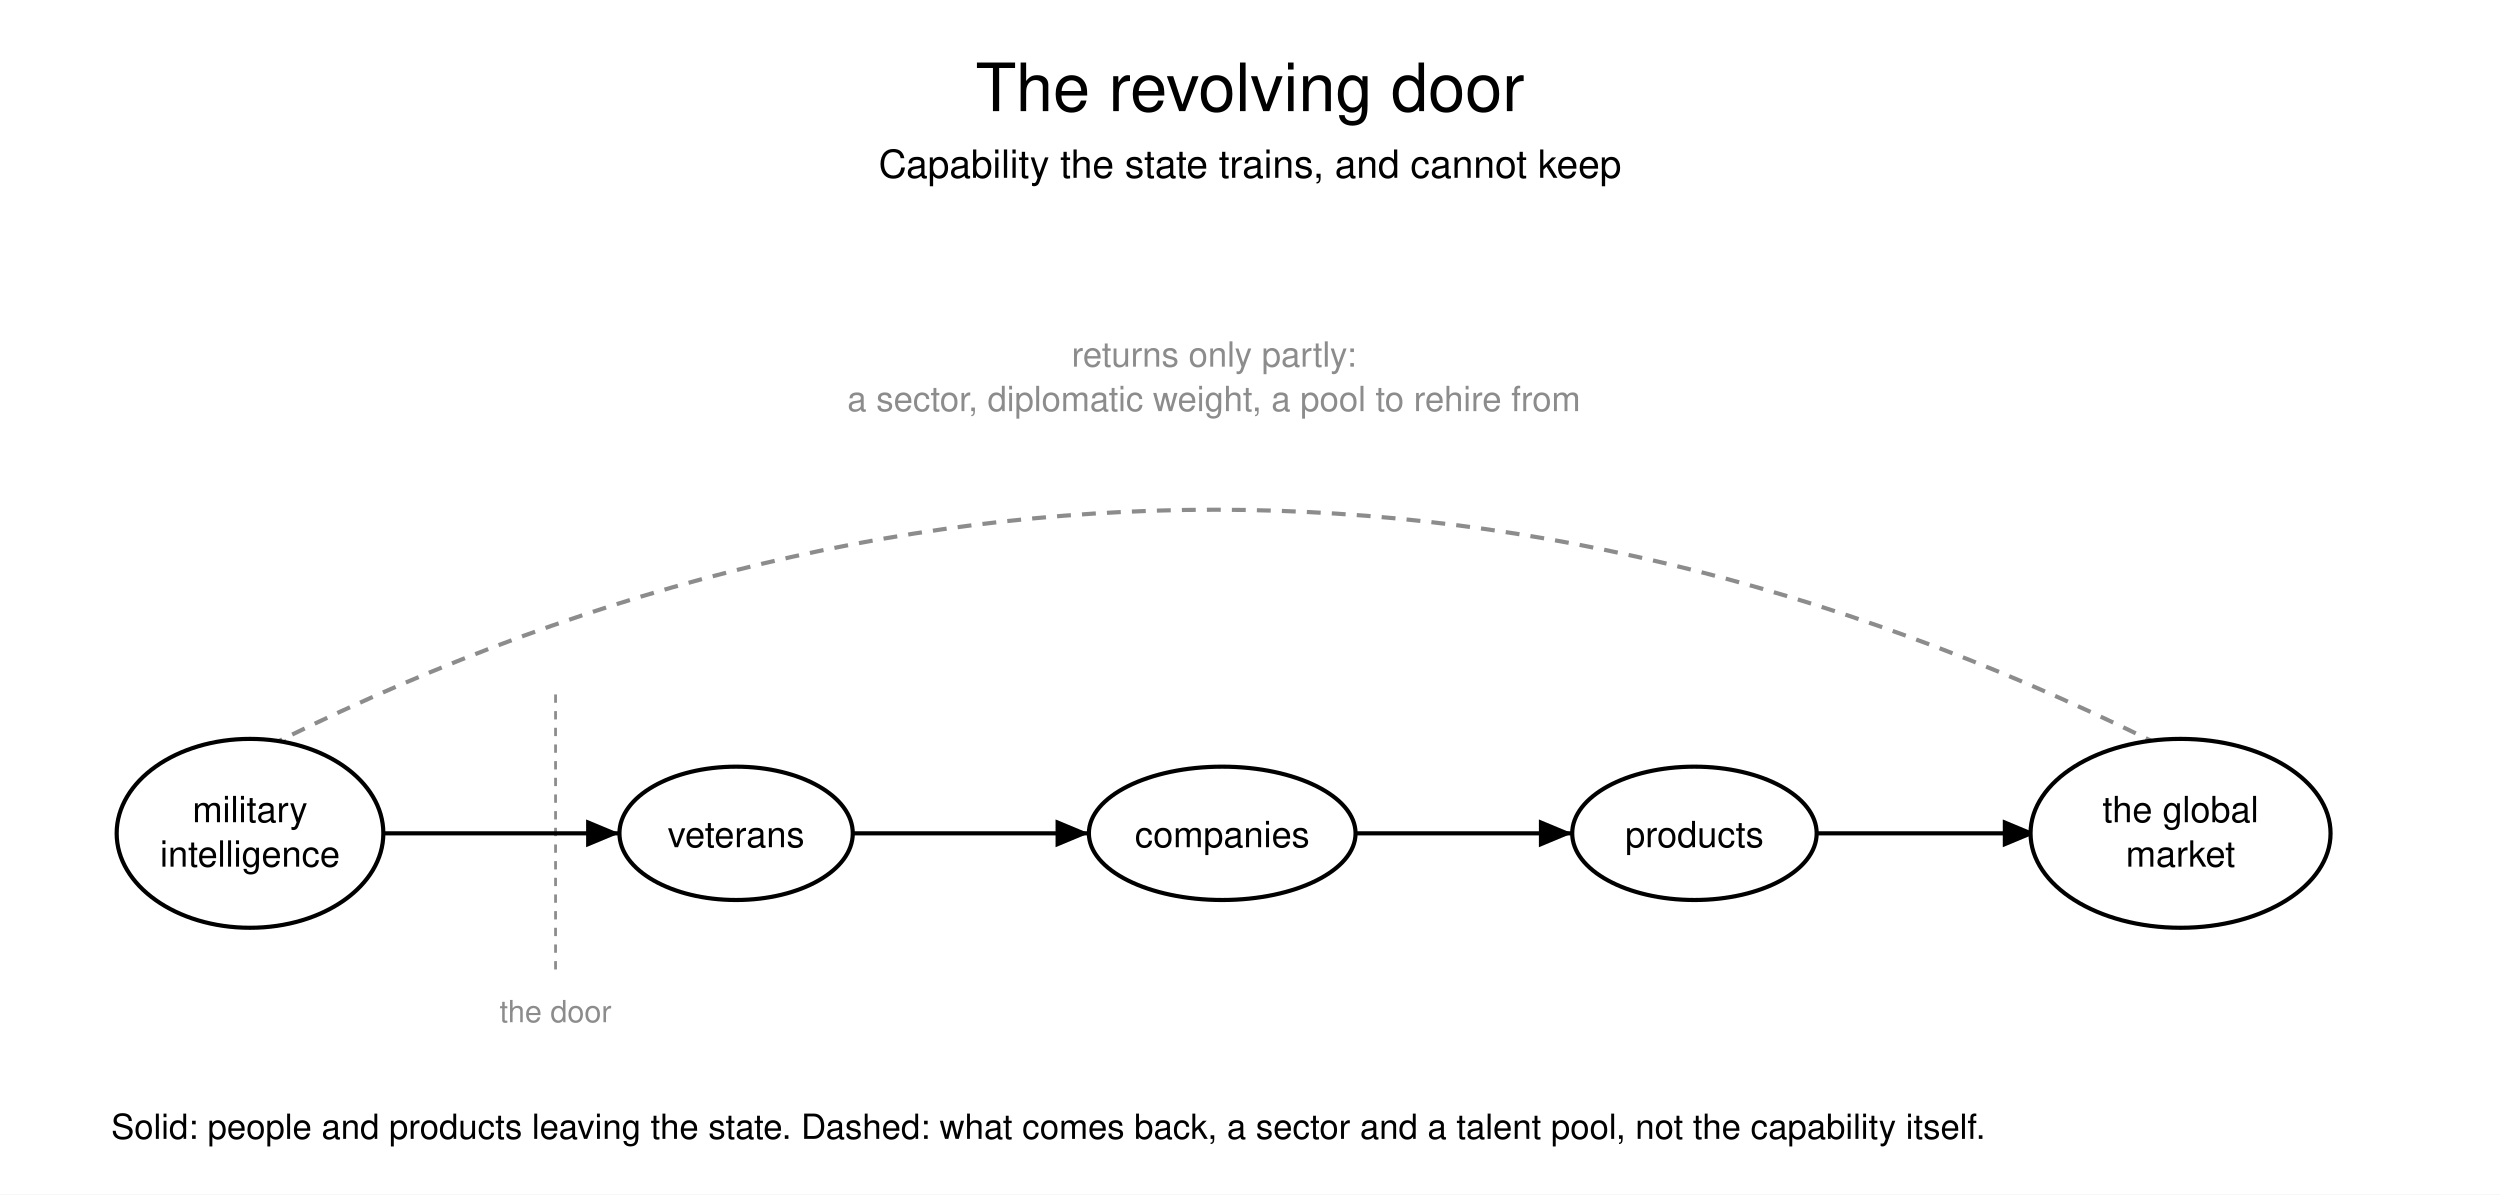
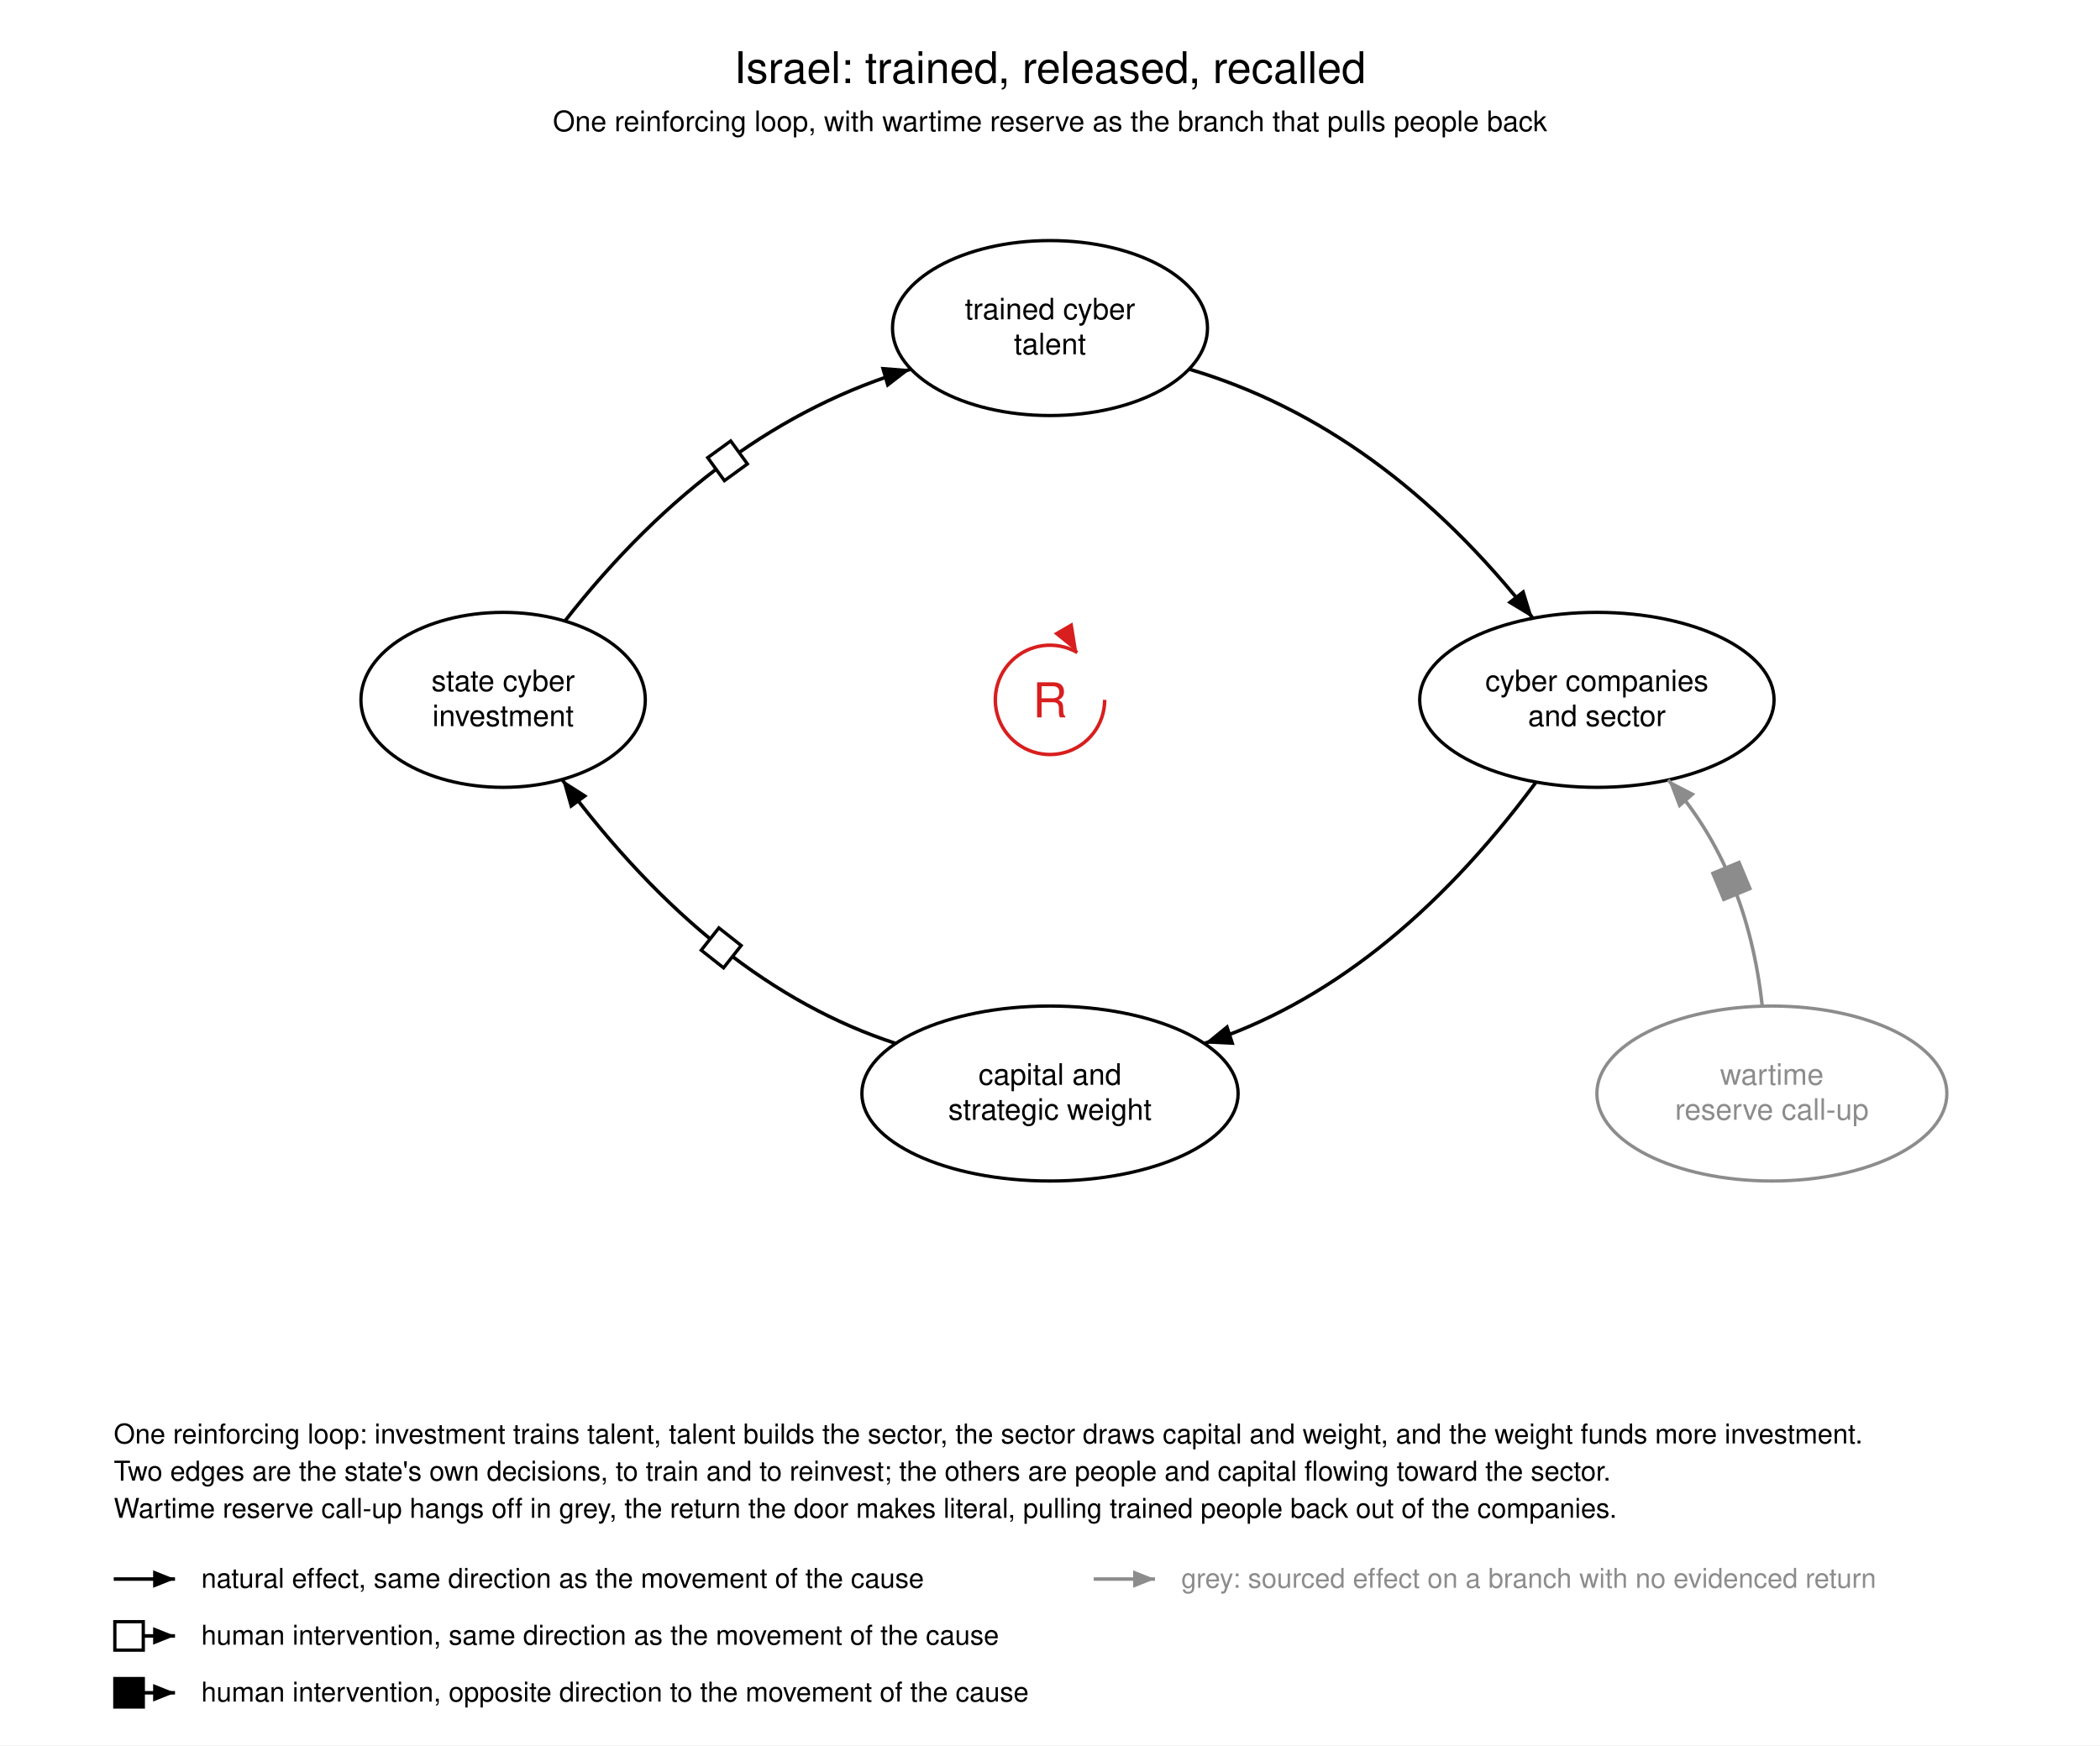
- <svg xmlns="http://www.w3.org/2000/svg" viewBox="0 0 900 430" font-family="Helvetica, Arial, sans-serif">
-   <rect id="background" x="0" y="0" width="900" height="430" fill="#ffffff" />
-   <text id="title" x="450" y="40" font-size="24" text-anchor="middle" fill="#000000">The revolving door</text>
-   <text id="subtitle" x="450" y="64" font-size="14" text-anchor="middle" fill="#000000">Capability the state trains, and cannot keep</text>
-   <path d="M 785 272 Q 437 95 90 272" fill="none" stroke="#8c8c8c" stroke-width="1.5" stroke-dasharray="5 4" />
-   <polygon points="90,272 103,266 99,276" fill="#8c8c8c" />
-   <text x="437" y="132" font-size="12.5" text-anchor="middle" fill="#8c8c8c">returns only partly:</text>
-   <text x="437" y="148" font-size="12.5" text-anchor="middle" fill="#8c8c8c">a sector, diplomatic weight, a pool to rehire from</text>
-   <line x1="200" y1="250" x2="200" y2="352" stroke="#8c8c8c" stroke-width="1" stroke-dasharray="3 3" />
-   <text x="200" y="368" font-size="11" text-anchor="middle" fill="#8c8c8c">the door</text>
-   <path d="M 138 300 L 223 300" fill="none" stroke="#000000" stroke-width="1.5" />
-   <polygon points="223,300 211,295 211,305" fill="#000000" />
-   <path d="M 307 300 L 392 300" fill="none" stroke="#000000" stroke-width="1.5" />
-   <polygon points="392,300 380,295 380,305" fill="#000000" />
-   <path d="M 488 300 L 566 300" fill="none" stroke="#000000" stroke-width="1.5" />
-   <polygon points="566,300 554,295 554,305" fill="#000000" />
-   <path d="M 654 300 L 733 300" fill="none" stroke="#000000" stroke-width="1.5" />
-   <polygon points="733,300 721,295 721,305" fill="#000000" />
-   <ellipse cx="90" cy="300" rx="48" ry="34" fill="#ffffff" stroke="#000000" stroke-width="1.5" />
-   <text x="90" y="296" font-size="13" text-anchor="middle" fill="#000000">military</text>
-   <text x="90" y="312" font-size="13" text-anchor="middle" fill="#000000">intelligence</text>
-   <ellipse cx="265" cy="300" rx="42" ry="24" fill="#ffffff" stroke="#000000" stroke-width="1.5" />
-   <text x="265" y="305" font-size="13" text-anchor="middle" fill="#000000">veterans</text>
-   <ellipse cx="440" cy="300" rx="48" ry="24" fill="#ffffff" stroke="#000000" stroke-width="1.5" />
-   <text x="440" y="305" font-size="13" text-anchor="middle" fill="#000000">companies</text>
-   <ellipse cx="610" cy="300" rx="44" ry="24" fill="#ffffff" stroke="#000000" stroke-width="1.5" />
-   <text x="610" y="305" font-size="13" text-anchor="middle" fill="#000000">products</text>
-   <ellipse cx="785" cy="300" rx="54" ry="34" fill="#ffffff" stroke="#000000" stroke-width="1.5" />
-   <text x="785" y="296" font-size="13" text-anchor="middle" fill="#000000">the global</text>
-   <text x="785" y="312" font-size="13" text-anchor="middle" fill="#000000">market</text>
-   <text x="40" y="410" font-size="12.5" fill="#000000">Solid: people and products leaving the state. Dashed: what comes back, a sector and a talent pool, not the capability itself.</text>
+ <svg xmlns="http://www.w3.org/2000/svg" viewBox="0 0 960 798" font-family="Helvetica, Arial, sans-serif">
+   <rect id="background" x="0" y="0" width="960" height="798" fill="#ffffff" />
+   <text id="title" x="480" y="38" font-size="20" text-anchor="middle" fill="#000000">Israel: trained, released, recalled</text>
+   <text id="subtitle" x="480" y="60" font-size="13" text-anchor="middle" fill="#000000">One reinforcing loop, with wartime reserve as the branch that pulls people back</text>
+   <ellipse id="node-talent" cx="480" cy="150" rx="72" ry="40" fill="#ffffff" stroke="#000000" stroke-width="1.5" />
+   <text x="480" y="146" font-size="13.5" text-anchor="middle" fill="#000000">trained cyber</text>
+   <text x="480" y="162" font-size="13.5" text-anchor="middle" fill="#000000">talent</text>
+   <ellipse id="node-companies" cx="730" cy="320" rx="81" ry="40" fill="#ffffff" stroke="#000000" stroke-width="1.5" />
+   <text x="730" y="316" font-size="13.5" text-anchor="middle" fill="#000000">cyber companies</text>
+   <text x="730" y="332" font-size="13.5" text-anchor="middle" fill="#000000">and sector</text>
+   <ellipse id="node-capital" cx="480" cy="500" rx="86" ry="40" fill="#ffffff" stroke="#000000" stroke-width="1.5" />
+   <text x="480" y="496" font-size="13.5" text-anchor="middle" fill="#000000">capital and</text>
+   <text x="480" y="512" font-size="13.5" text-anchor="middle" fill="#000000">strategic weight</text>
+   <ellipse id="node-investment" cx="230" cy="320" rx="65" ry="40" fill="#ffffff" stroke="#000000" stroke-width="1.5" />
+   <text x="230" y="316" font-size="13.5" text-anchor="middle" fill="#000000">state cyber</text>
+   <text x="230" y="332" font-size="13.5" text-anchor="middle" fill="#000000">investment</text>
+   <ellipse id="node-reserve" cx="810" cy="500" rx="80" ry="40" fill="#ffffff" stroke="#8c8c8c" stroke-width="1.5" />
+   <text x="810" y="496" font-size="13.5" text-anchor="middle" fill="#8c8c8c">wartime</text>
+   <text x="810" y="512" font-size="13.5" text-anchor="middle" fill="#8c8c8c">reserve call-up</text>
+   <path d="M 258.2 284.0 Q 327.8 195.0 416.4 168.8" fill="none" stroke="#000000" stroke-width="1.6" />
+   <polygon points="416.4,168.8 405.4,177.3 402.6,167.7" fill="#000000" />
+   <g transform="rotate(-36.0 332.6 210.7)">
+     <rect x="326.1" y="204.2" width="13" height="13" fill="#ffffff" stroke="#000000" stroke-width="1.5" />
+   </g>
+   <path d="M 543.6 168.8 Q 632.2 195.0 700.8 282.7" fill="none" stroke="#000000" stroke-width="1.6" />
+   <polygon points="700.8,282.7 688.9,275.5 696.7,269.4" fill="#000000" />
+   <path d="M 702.2 357.6 Q 633.8 450.0 550.5 477.1" fill="none" stroke="#000000" stroke-width="1.6" />
+   <polygon points="550.5,477.1 561.3,468.3 564.4,477.8" fill="#000000" />
+   <path d="M 409.5 477.1 Q 326.2 450.0 256.9 356.4" fill="none" stroke="#000000" stroke-width="1.6" />
+   <polygon points="256.9,356.4 268.7,363.9 260.7,369.8" fill="#000000" />
+   <g transform="rotate(-141.7 329.7 433.4)">
+     <rect x="323.2" y="426.9" width="13" height="13" fill="#ffffff" stroke="#000000" stroke-width="1.5" />
+   </g>
+   <path id="loop-R" d="M 505 320 A 25 25 0 1 1 492.5 298.35" fill="none" stroke="#d81e1e" stroke-width="1.6" />
+   <polygon points="492.5,298.35 481.7,289.6 490.3,284.6" fill="#d81e1e" />
+   <text x="480" y="328" font-size="22" text-anchor="middle" fill="#d81e1e">R</text>
+   <path d="M 805.6 460.1 Q 798.8 397.2 762.6 356.6" fill="none" stroke="#8c8c8c" stroke-width="1.6" />
+   <polygon points="762.6,356.6 775.0,363.0 767.5,369.6" fill="#8c8c8c" />
+   <g transform="rotate(-112.6 791.5 402.8)">
+     <rect x="785.0" y="396.3" width="13" height="13" fill="#8c8c8c" stroke="#8c8c8c" stroke-width="1.5" />
+   </g>
+   <text x="52" y="660" font-size="12.5" fill="#000000">One reinforcing loop: investment trains talent, talent builds the sector, the sector draws capital and weight, and the weight funds more investment.</text>
+   <text x="52" y="677" font-size="12.5" fill="#000000">Two edges are the state's own decisions, to train and to reinvest; the others are people and capital flowing toward the sector.</text>
+   <text x="52" y="694" font-size="12.5" fill="#000000">Wartime reserve call-up hangs off in grey, the return the door makes literal, pulling trained people back out of the companies.</text>
+   <path d="M 52 722.0 L 80 722.0" fill="none" stroke="#000000" stroke-width="1.6" />
+   <polygon points="80,722.0 70,718.0 70,726.0" fill="#000000" />
+   <text x="92" y="726.0" font-size="12.5" fill="#000000">natural effect, same direction as the movement of the cause</text>
+   <path d="M 52 748.0 L 80 748.0" fill="none" stroke="#000000" stroke-width="1.6" />
+   <polygon points="80,748.0 70,744.0 70,752.0" fill="#000000" />
+   <rect x="52.5" y="741.5" width="13" height="13" fill="#ffffff" stroke="#000000" stroke-width="1.5" />
+   <text x="92" y="752.0" font-size="12.5" fill="#000000">human intervention, same direction as the movement of the cause</text>
+   <path d="M 52 774.0 L 80 774.0" fill="none" stroke="#000000" stroke-width="1.6" />
+   <polygon points="80,774.0 70,770.0 70,778.0" fill="#000000" />
+   <rect x="52.5" y="767.5" width="13" height="13" fill="#000000" stroke="#000000" stroke-width="1.5" />
+   <text x="92" y="778.0" font-size="12.5" fill="#000000">human intervention, opposite direction to the movement of the cause</text>
+   <path d="M 500 722.0 L 528 722.0" fill="none" stroke="#8c8c8c" stroke-width="1.6" />
+   <polygon points="528,722.0 518,718.0 518,726.0" fill="#8c8c8c" />
+   <text x="540" y="726.0" font-size="12.5" fill="#8c8c8c">grey: sourced effect on a branch with no evidenced return</text>
</svg>
